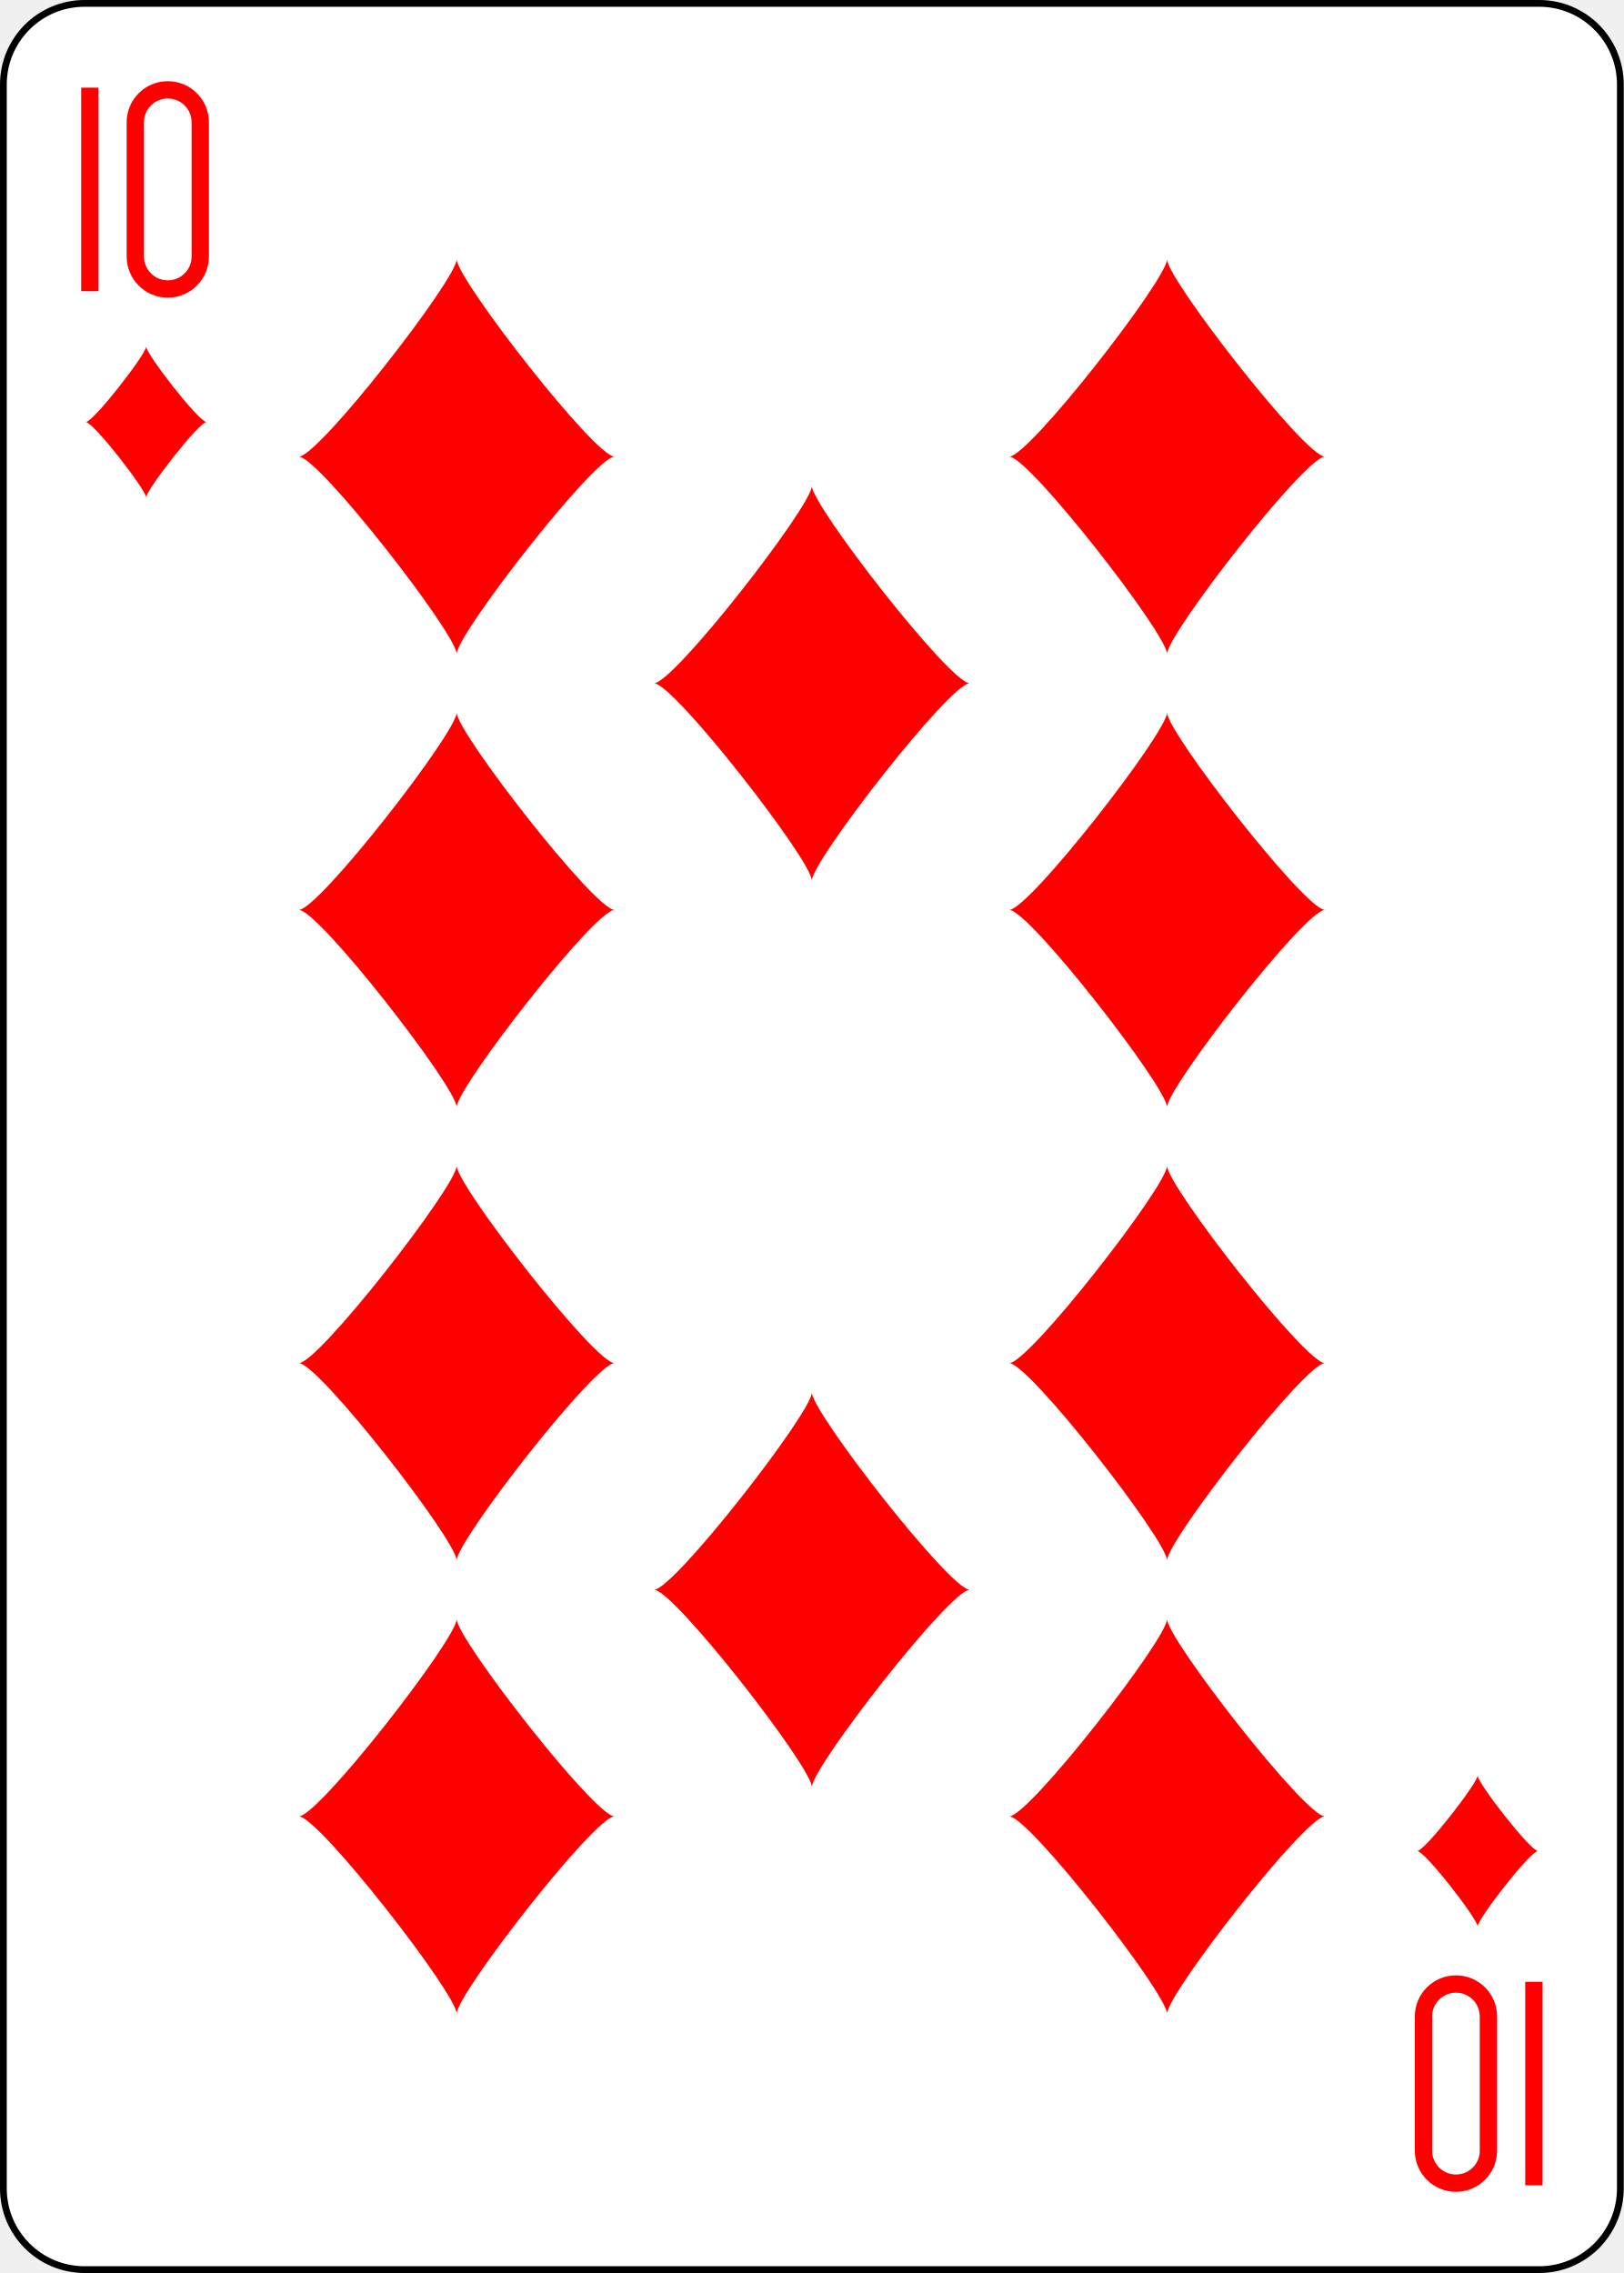
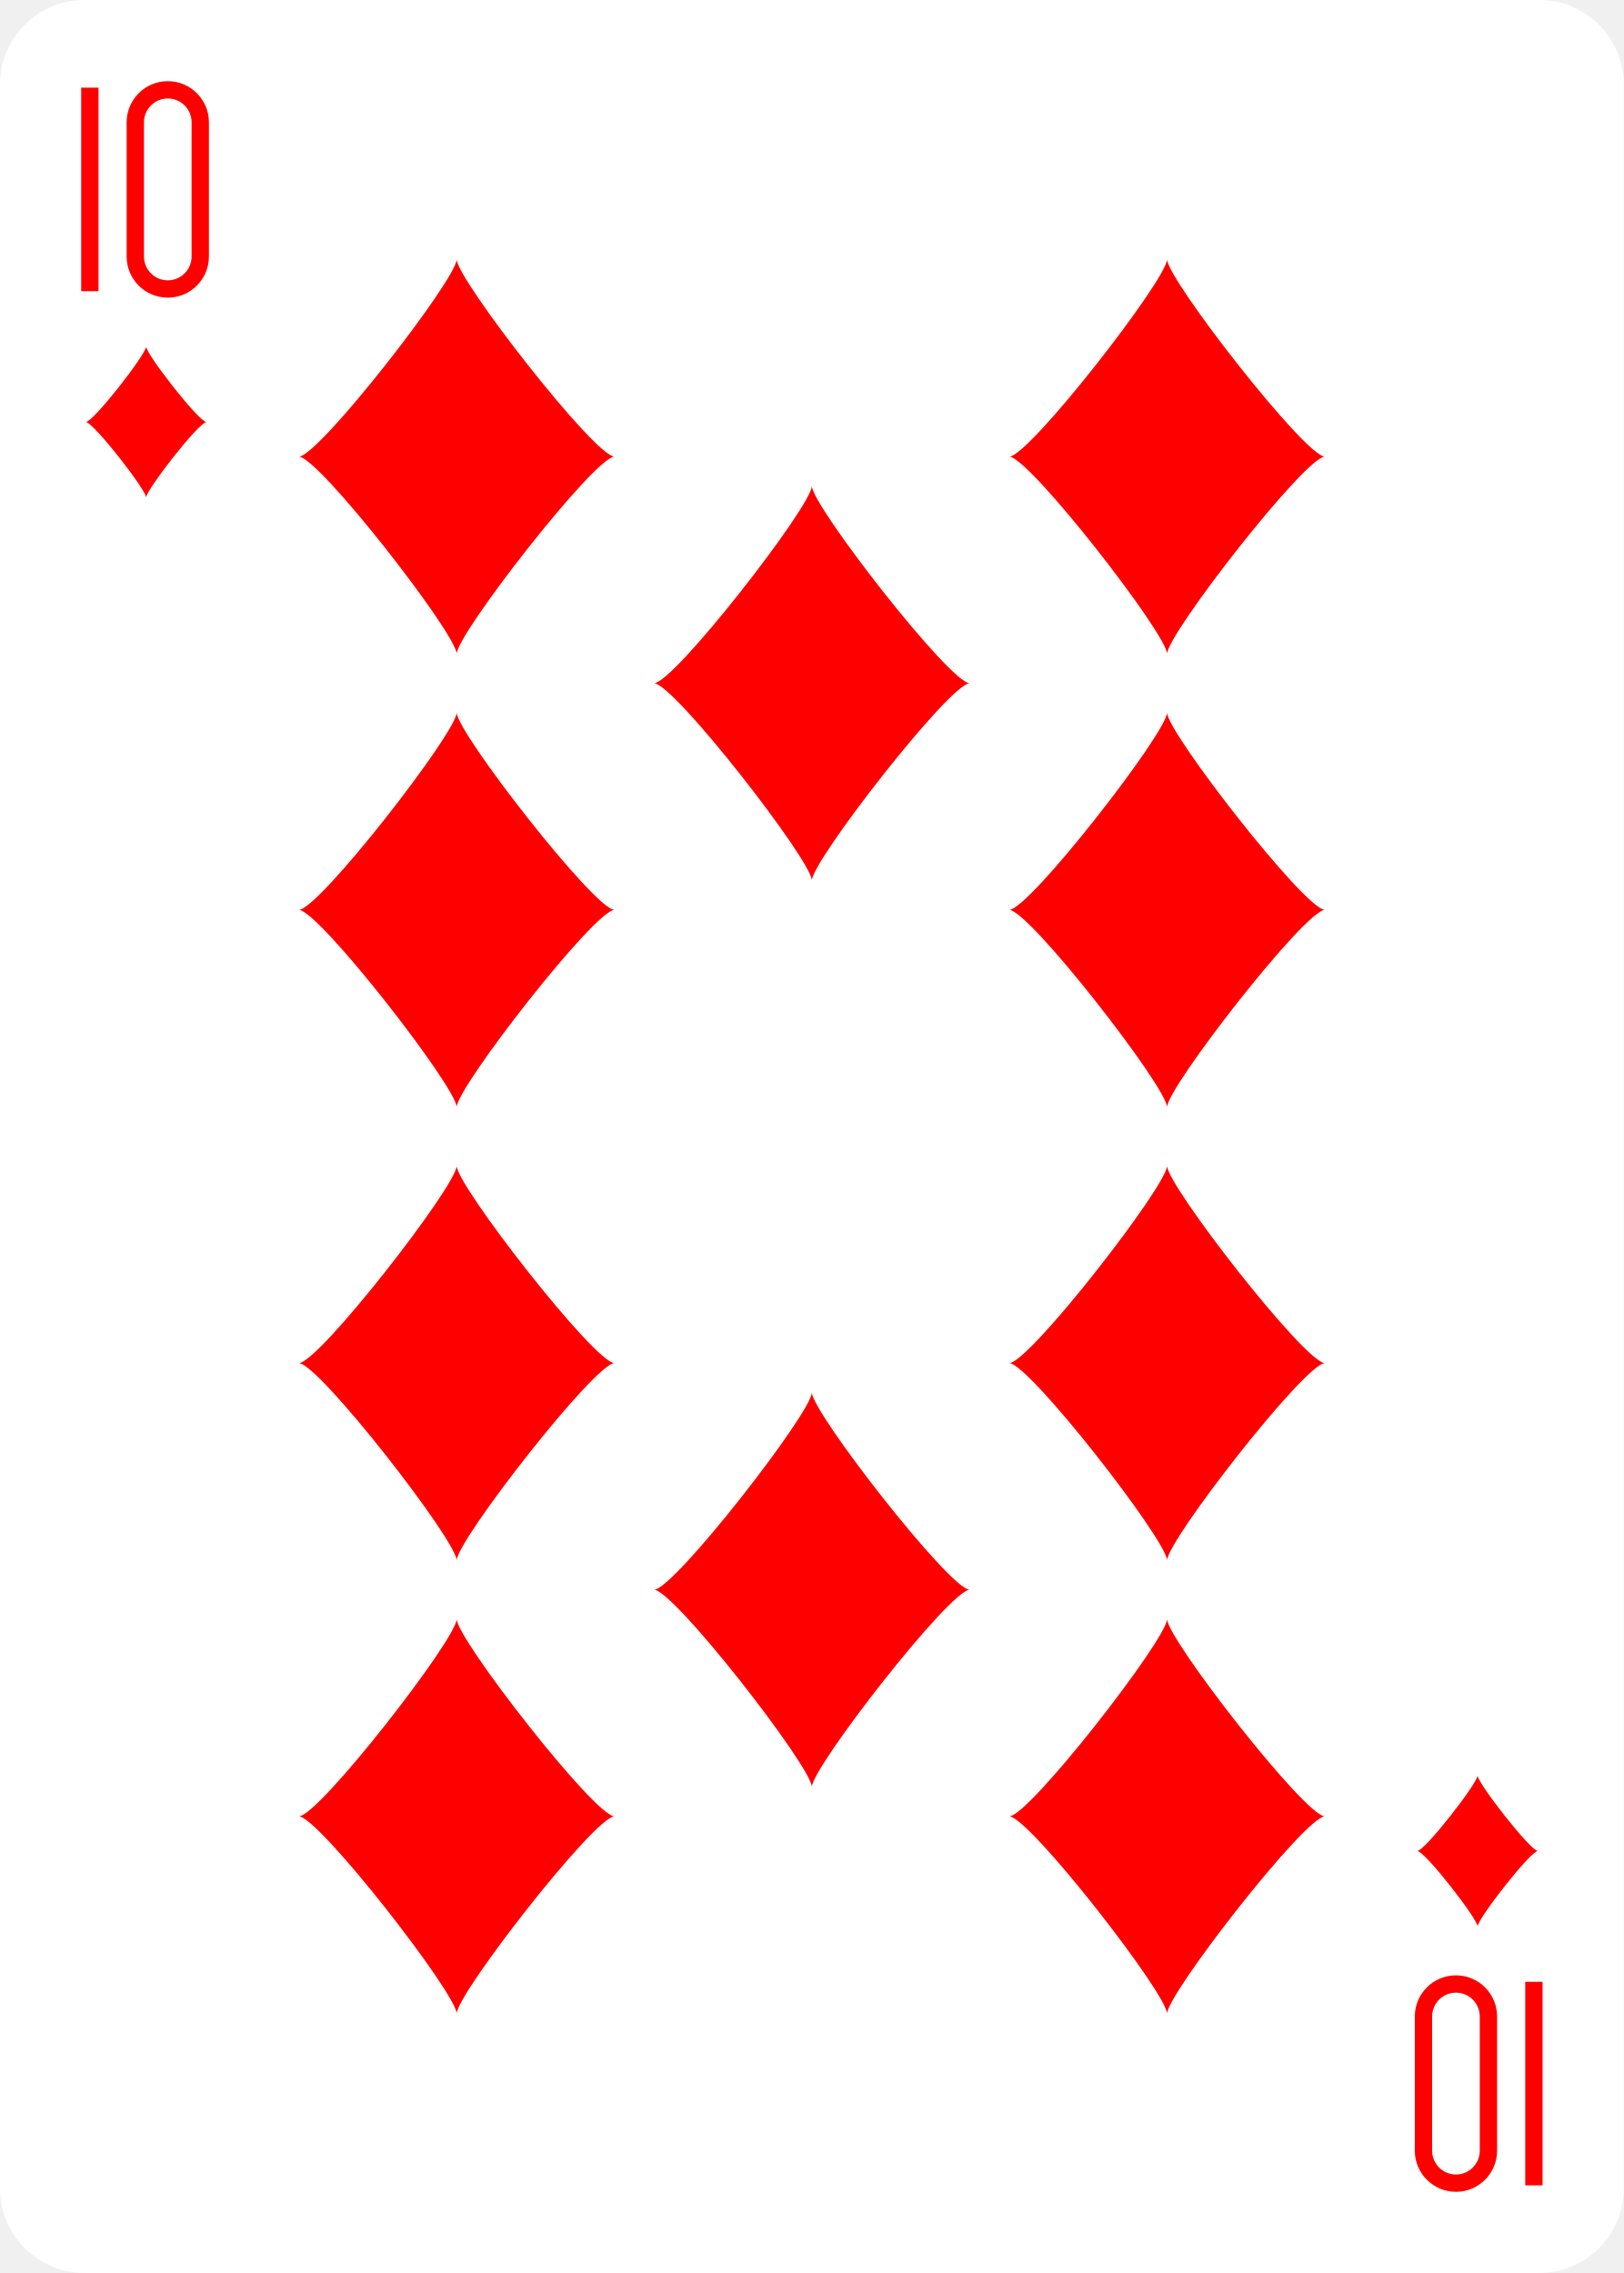
<svg xmlns="http://www.w3.org/2000/svg" xmlns:xlink="http://www.w3.org/1999/xlink" class="card" face="TD" height="13.125in" preserveAspectRatio="none" viewBox="-120 -168 240 336" width="9.375in">
  <style>
    /* CSS pour centrer le SVG dans l'écran */
    svg {
        position: absolute;
        top: 50%;
        left: 50%;
        transform: translate(-50%, -50%);
    }
    body {
        margin: 0;
        overflow: hidden;
    }
</style>
  <defs>
    <symbol id="SDT" viewBox="-600 -600 1200 1200" preserveAspectRatio="xMinYMid">
      <path d="M-400 0C-350 0 0 -450 0 -500C0 -450 350 0 400 0C350 0 0 450 0 500C0 450 -350 0 -400 0Z" fill="red" />
    </symbol>
    <symbol id="VDT" viewBox="-500 -500 1000 1000" preserveAspectRatio="xMinYMid">
      <path d="M-260 430L-260 -430M-50 0L-50 -310A150 150 0 0 1 250 -310L250 310A150 150 0 0 1 -50 310Z" stroke="red" stroke-width="80" stroke-linecap="square" stroke-miterlimit="1.5" fill="none" />
    </symbol>
  </defs>
-   <rect width="239" height="335" x="-119.5" y="-167.5" rx="12" ry="12" fill="white" stroke="black" />
+   <rect width="239" height="335" x="-119.5" y="-167.5" rx="12" ry="12" fill="white" stroke="white" />
  <use xlink:href="#VDT" height="32" width="32" x="-114.4" y="-156" />
  <use xlink:href="#SDT" height="26.769" width="26.769" x="-111.784" y="-119" />
  <use xlink:href="#SDT" height="70" width="70" x="-87.501" y="-135.501" />
  <use xlink:href="#SDT" height="70" width="70" x="17.501" y="-135.501" />
  <use xlink:href="#SDT" height="70" width="70" x="-87.501" y="-68.5" />
  <use xlink:href="#SDT" height="70" width="70" x="17.501" y="-68.5" />
  <use xlink:href="#SDT" height="70" width="70" x="-35" y="-102" />
  <g transform="rotate(180)">
    <use xlink:href="#VDT" height="32" width="32" x="-114.4" y="-156" />
    <use xlink:href="#SDT" height="26.769" width="26.769" x="-111.784" y="-119" />
    <use xlink:href="#SDT" height="70" width="70" x="-87.501" y="-135.501" />
    <use xlink:href="#SDT" height="70" width="70" x="17.501" y="-135.501" />
    <use xlink:href="#SDT" height="70" width="70" x="-87.501" y="-68.5" />
    <use xlink:href="#SDT" height="70" width="70" x="17.501" y="-68.5" />
    <use xlink:href="#SDT" height="70" width="70" x="-35" y="-102" />
  </g>
</svg>
